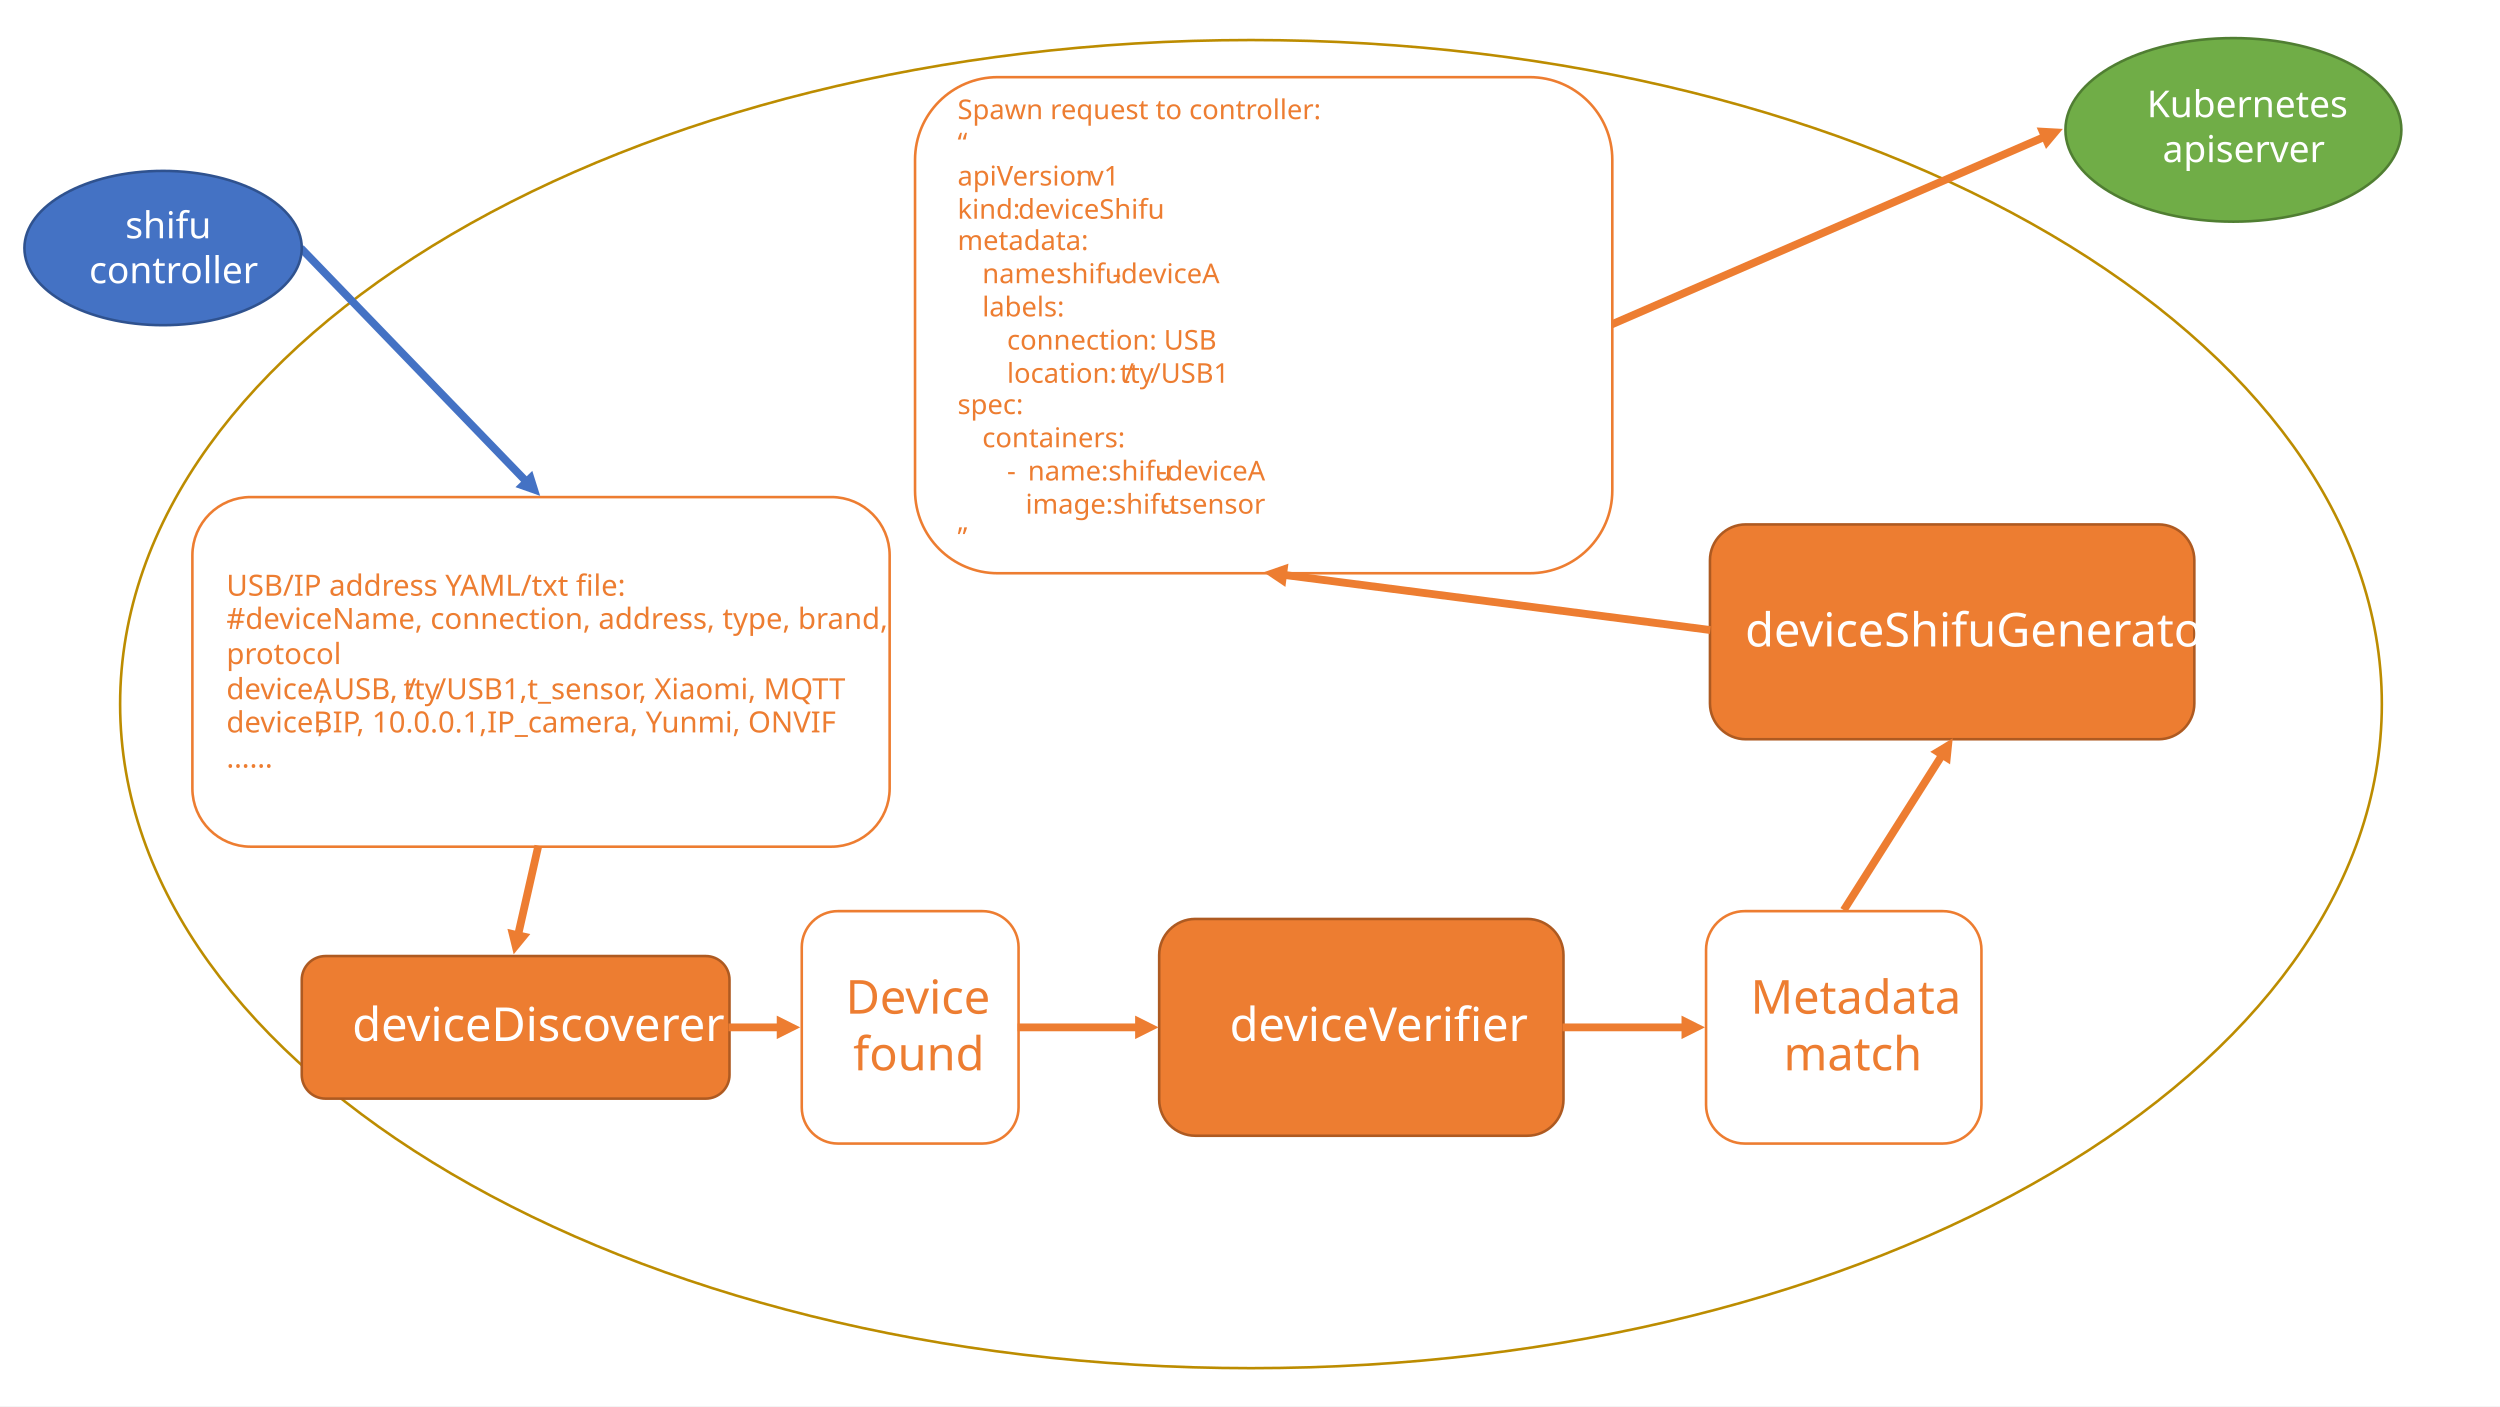
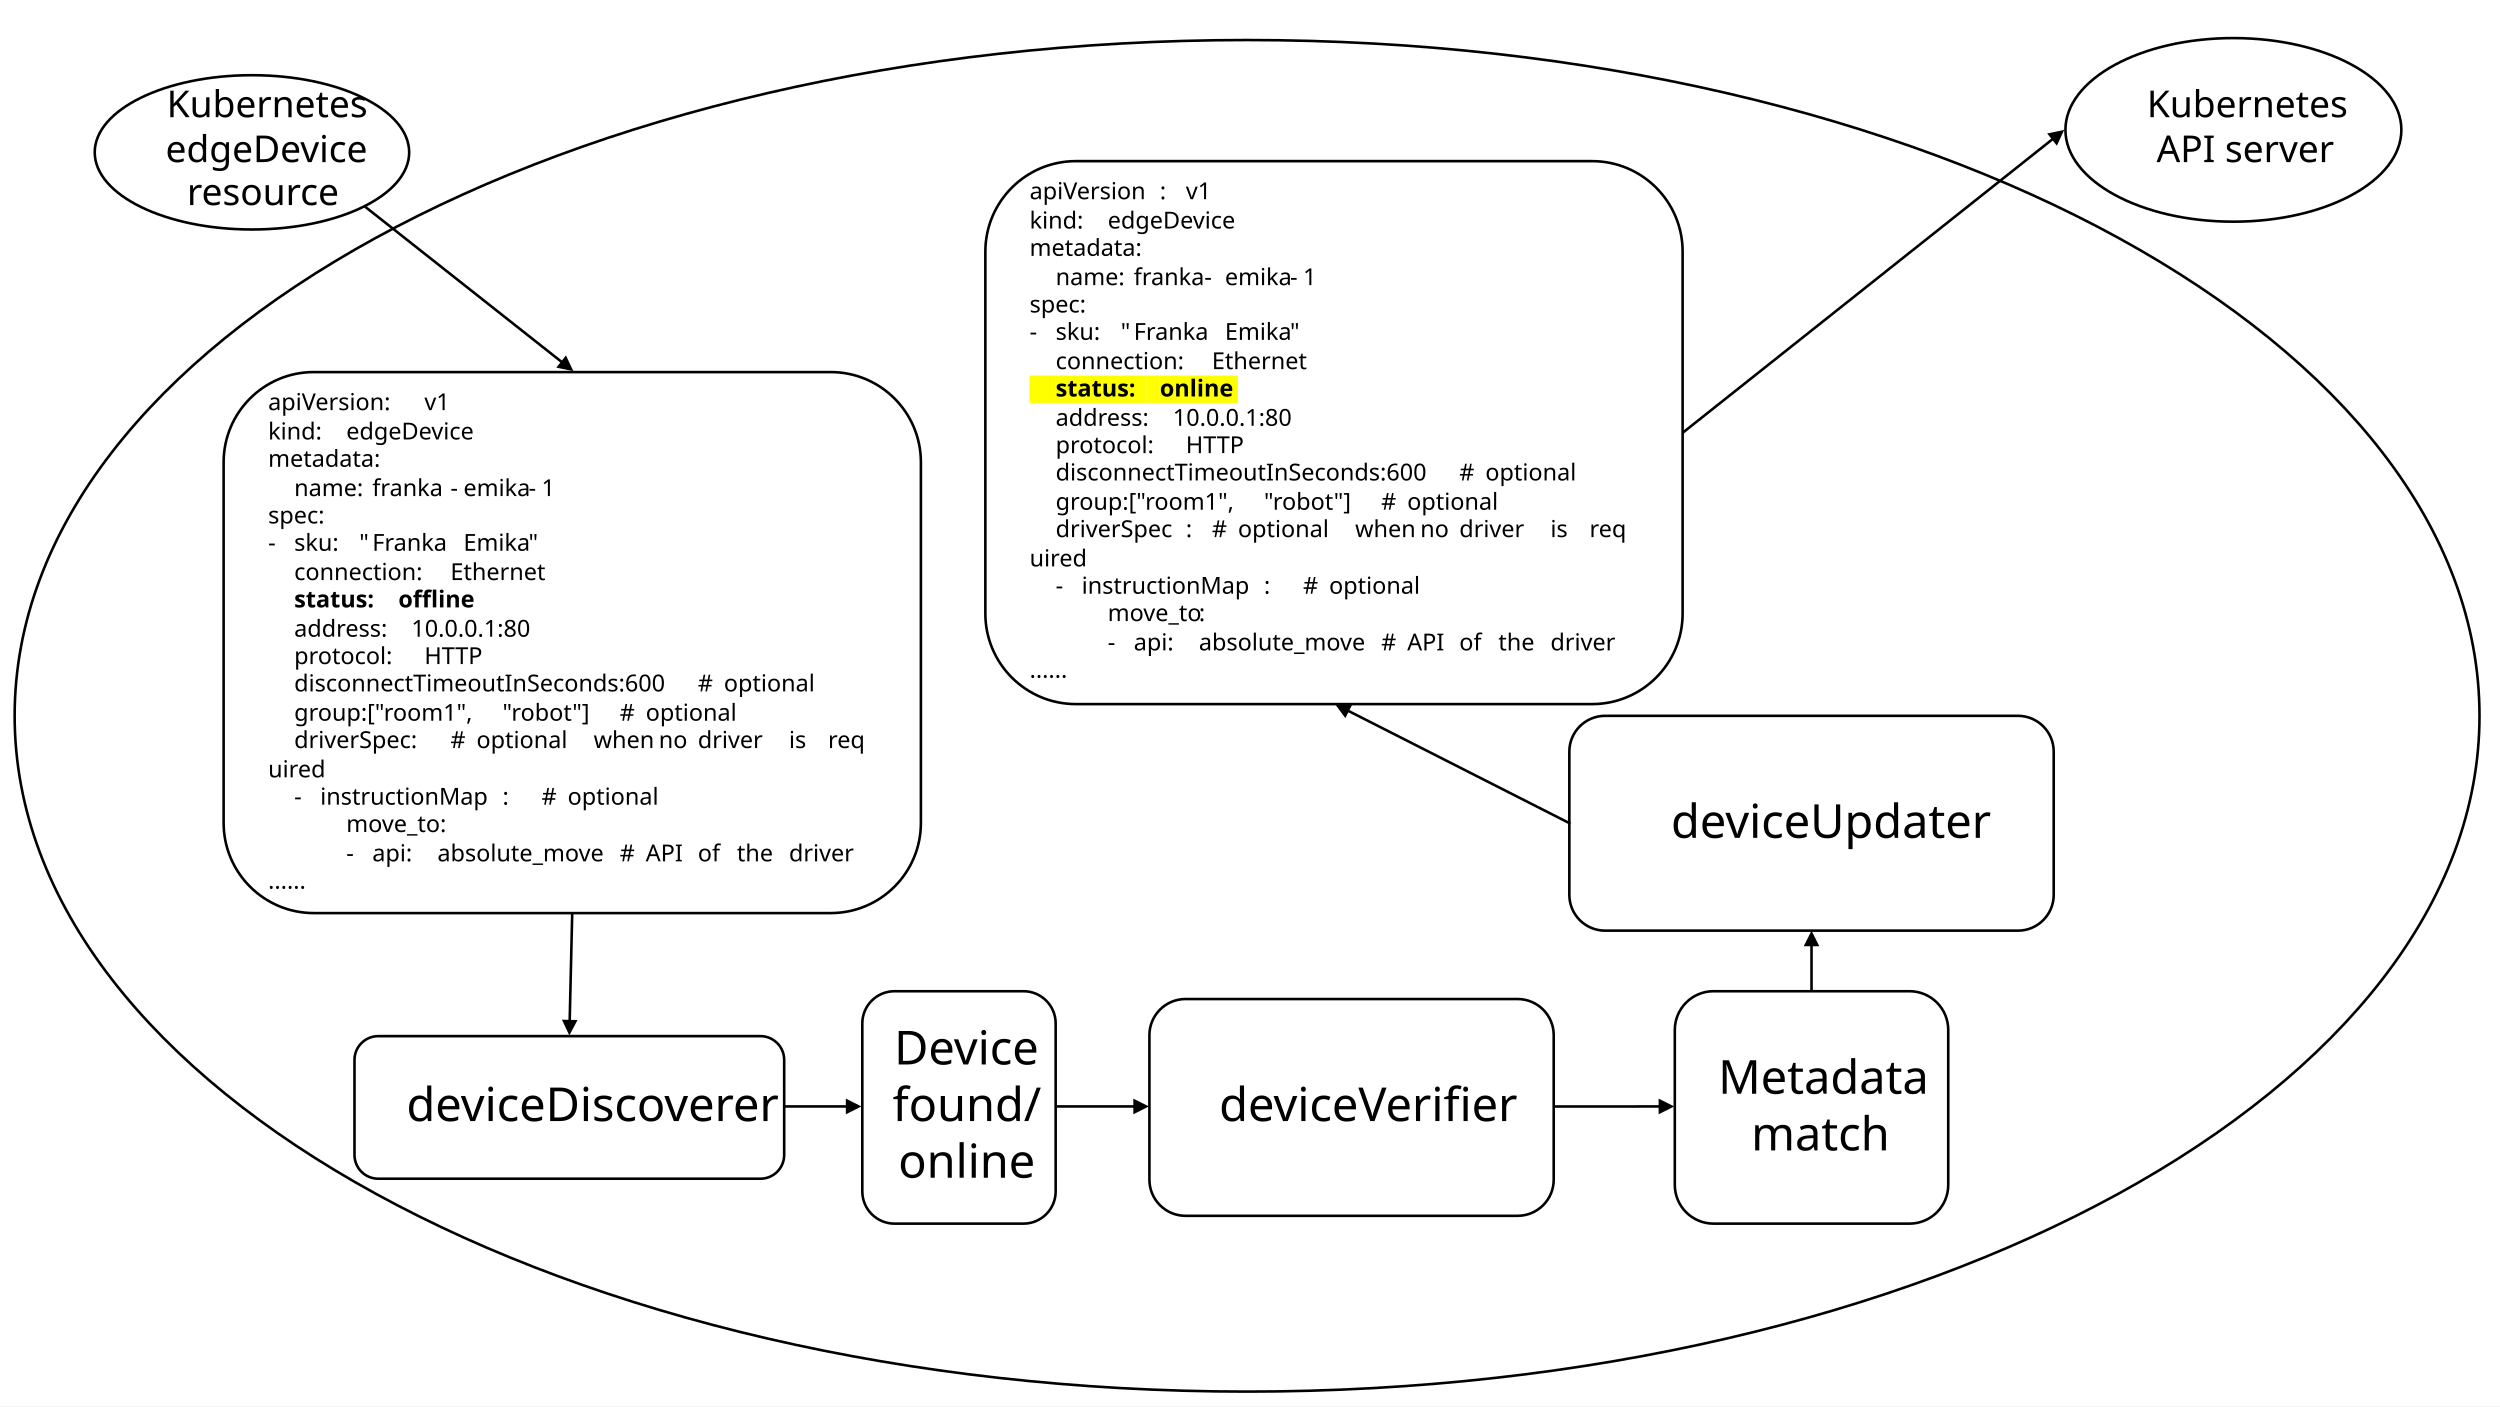
<svg xmlns="http://www.w3.org/2000/svg" width="1280" height="720" overflow="hidden">
  <defs>
    <clipPath id="clip0">
      <rect x="0" y="0" width="1280" height="720" />
    </clipPath>
  </defs>
  <g clip-path="url(#clip0)">
    <rect x="0" y="0" width="1280" height="720" fill="#FFFFFF" />
-     <path d="M61.5 360.5C61.5 172.723 320.727 20.5 640.5 20.5 960.273 20.5 1219.5 172.723 1219.5 360.5 1219.5 548.277 960.273 700.5 640.5 700.5 320.727 700.5 61.5 548.277 61.5 360.5Z" stroke="#BC8C00" stroke-width="1.333" stroke-miterlimit="8" fill="none" fill-rule="evenodd" />
-     <path d="M98.5 284.334C98.5 267.857 111.857 254.5 128.334 254.5L425.666 254.5C442.143 254.5 455.5 267.857 455.5 284.334L455.5 403.666C455.5 420.143 442.143 433.5 425.666 433.5L128.334 433.5C111.857 433.5 98.5 420.143 98.5 403.666Z" stroke="#ED7D31" stroke-width="1.333" stroke-miterlimit="8" fill="#FFFFFF" fill-rule="evenodd" />
-     <text fill="#ED7D31" font-family="Calibri,Calibri_MSFontService,sans-serif" font-weight="400" font-size="15" transform="translate(115.909 305)">USB/IP address YAML/txt file:<tspan font-size="15" x="0" y="17">#deviceName, connection, address, type, brand, </tspan>
-       <tspan font-size="15" x="0" y="35">protocol</tspan>
-       <tspan font-size="15" x="0" y="53">deviceA</tspan>
-       <tspan font-size="15" x="47" y="53">, USB, /</tspan>
-       <tspan font-size="15" x="90.667" y="53">tty</tspan>
-       <tspan font-size="15" x="107" y="53">/USB1, </tspan>t_sensor, Xiaomi, MQTT<tspan font-size="15" x="0" y="70">deviceB</tspan>
-       <tspan font-size="15" x="46.5" y="70">, IP, 10.0.0.1, </tspan>IP_camera, Yunmi, ONVIF<tspan font-size="15" x="0" y="88">……</tspan>
+     <path d="M7.5 366.5C7.5 175.41 290.008 20.5 638.5 20.5 986.992 20.5 1269.5 175.41 1269.5 366.5 1269.5 557.591 986.992 712.5 638.5 712.5 290.008 712.5 7.5 557.591 7.5 366.5Z" stroke="#000000" stroke-width="1.333" stroke-miterlimit="8" fill="#FFFFFF" fill-rule="evenodd" />
+     <path d="M114.5 236.668C114.5 211.17 135.17 190.5 160.668 190.5L425.333 190.5C450.83 190.5 471.5 211.17 471.5 236.668L471.5 421.332C471.5 446.83 450.83 467.5 425.333 467.5L160.668 467.5C135.17 467.5 114.5 446.83 114.5 421.332Z" stroke="#000000" stroke-width="1.333" stroke-miterlimit="8" fill="#FFFFFF" fill-rule="evenodd" />
+     <text font-family="Consolas,Consolas_MSFontService,sans-serif" font-weight="400" font-size="12" transform="translate(137.279 210)">apiVersion:<tspan font-size="12" x="80" y="0">v1</tspan>
+       <tspan font-size="12" x="0" y="15">kind:</tspan>
+       <tspan font-size="12" x="40" y="15">edgeDevice</tspan>
+       <tspan font-size="12" x="0" y="29">metadata:</tspan>
+       <tspan font-size="12" x="13.333" y="44">name:</tspan>
+       <tspan font-size="12" x="53.333" y="44">franka</tspan>
+       <tspan font-size="12" x="93.333" y="44">-</tspan>
+       <tspan font-size="12" x="100" y="44">emika</tspan>
+       <tspan font-size="12" x="133.333" y="44">-</tspan>
+       <tspan font-size="12" x="140" y="44">1</tspan>
+       <tspan font-size="12" x="0" y="58">spec:</tspan>
+       <tspan font-size="12" x="0" y="72">-</tspan>
+       <tspan font-size="12" x="13.333" y="72">sku</tspan>:<tspan font-size="12" x="46.667" y="72">"</tspan>
+       <tspan font-size="12" x="53.333" y="72">Franka</tspan>
+       <tspan font-size="12" x="100" y="72">Emika</tspan>
+       <tspan font-size="12" x="133.333" y="72">"</tspan>
+       <tspan font-size="12" x="13.333" y="87">connection:</tspan>
+       <tspan font-size="12" x="93.333" y="87">Ethernet</tspan>
+       <tspan font-weight="700" font-size="12" x="13.333" y="101">status:</tspan>
+       <tspan font-weight="700" font-size="12" x="66.667" y="101">offline</tspan>
+       <tspan font-size="12" x="13.333" y="116">address:</tspan>
+       <tspan font-size="12" x="73.333" y="116">10.0.0.1:80</tspan>
+       <tspan font-size="12" x="13.333" y="130">protocol:</tspan>
+       <tspan font-size="12" x="80" y="130">HTTP</tspan>
+       <tspan font-size="12" x="13.333" y="144">disconnectTimeoutInSeconds:600</tspan>
+       <tspan font-size="12" x="220" y="144">#</tspan>
+       <tspan font-size="12" x="233.333" y="144">optional</tspan>
+       <tspan font-size="12" x="13.333" y="159">group:["room1",</tspan>
+       <tspan font-size="12" x="120" y="159">"robot"]</tspan>
+       <tspan font-size="12" x="180" y="159">#</tspan>
+       <tspan font-size="12" x="193.333" y="159">optional</tspan>
+       <tspan font-size="12" x="13.333" y="173">driverSpec</tspan>:<tspan font-size="12" x="93.333" y="173">#</tspan>
+       <tspan font-size="12" x="106.667" y="173">optional</tspan>
+       <tspan font-size="12" x="166.667" y="173">when</tspan>
+       <tspan font-size="12" x="200" y="173">no</tspan>
+       <tspan font-size="12" x="220" y="173">driver</tspan>
+       <tspan font-size="12" x="266.667" y="173">is</tspan>
+       <tspan font-size="12" x="286.667" y="173">req</tspan>
+       <tspan font-size="12" x="0" y="188">uired</tspan>
+       <tspan font-size="12" x="13.333" y="202">-</tspan>
+       <tspan font-size="12" x="26.667" y="202">instructionMap</tspan>
+       <tspan font-size="12" x="120" y="202">:</tspan>
+       <tspan font-size="12" x="140" y="202">#</tspan>
+       <tspan font-size="12" x="153.333" y="202">optional</tspan>
+       <tspan font-size="12" x="40" y="216">move_to</tspan>:<tspan font-size="12" x="40" y="231">-</tspan>
+       <tspan font-size="12" x="53.333" y="231">api</tspan>:<tspan font-size="12" x="86.667" y="231">absolute_move</tspan>
+       <tspan font-size="12" x="180" y="231">#</tspan>
+       <tspan font-size="12" x="193.333" y="231">API</tspan>
+       <tspan font-size="12" x="220" y="231">of</tspan>
+       <tspan font-size="12" x="240" y="231">the</tspan>
+       <tspan font-size="12" x="266.667" y="231">driver</tspan>
+       <tspan font-size="12" x="0" y="245">......</tspan>
    </text>
-     <path d="M154.5 501.667C154.5 494.947 159.947 489.5 166.667 489.5L361.333 489.5C368.053 489.5 373.5 494.947 373.5 501.667L373.5 550.333C373.5 557.053 368.053 562.5 361.333 562.5L166.667 562.5C159.947 562.5 154.5 557.053 154.5 550.333Z" stroke="#AE5A21" stroke-width="1.333" stroke-miterlimit="8" fill="#ED7D31" fill-rule="evenodd" />
-     <text fill="#FFFFFF" font-family="Calibri,Calibri_MSFontService,sans-serif" font-weight="400" font-size="24" transform="translate(180.371 533)">deviceDiscoverer</text>
-     <path d="M410.5 485C410.5 474.783 418.783 466.5 429 466.5L503 466.5C513.217 466.5 521.5 474.783 521.5 485L521.5 567C521.5 577.217 513.217 585.5 503 585.5L429 585.5C418.783 585.5 410.5 577.217 410.5 567Z" stroke="#ED7D31" stroke-width="1.333" stroke-miterlimit="8" fill="#FFFFFF" fill-rule="evenodd" />
-     <text fill="#ED7D31" font-family="Calibri,Calibri_MSFontService,sans-serif" font-weight="400" font-size="24" transform="translate(432.971 519)">Device <tspan font-size="24" x="3.86" y="29">found</tspan>
+     <path d="M181.5 542.667C181.5 535.947 186.947 530.5 193.667 530.5L389.333 530.5C396.053 530.5 401.5 535.947 401.5 542.667L401.5 591.333C401.5 598.053 396.053 603.5 389.333 603.5L193.667 603.5C186.947 603.5 181.5 598.053 181.5 591.333Z" stroke="#000000" stroke-width="1.333" stroke-miterlimit="8" fill="#FFFFFF" fill-rule="evenodd" />
+     <text font-family="Calibri,Calibri_MSFontService,sans-serif" font-weight="400" font-size="24" transform="translate(208.112 574)">deviceDiscoverer</text>
+     <path d="M441.5 524C441.5 514.888 448.888 507.5 458 507.5L524 507.5C533.113 507.5 540.5 514.888 540.5 524L540.5 610C540.5 619.113 533.113 626.5 524 626.5L458 626.5C448.888 626.5 441.5 619.113 441.5 610Z" stroke="#000000" stroke-width="1.333" stroke-miterlimit="8" fill="#FFFFFF" fill-rule="evenodd" />
+     <text font-family="Calibri,Calibri_MSFontService,sans-serif" font-weight="400" font-size="24" transform="translate(457.81 545)">Device <tspan font-size="24" x="-0.807" y="29">found/</tspan>
+       <tspan font-size="24" x="2.107" y="58">online</tspan>
    </text>
-     <path d="M155.438 125.61 271.054 245.299 268.177 248.078 152.562 128.39ZM272.541 241.081 276.563 253.881 263.91 249.418Z" fill="#4472C4" />
-     <path d="M12.5 127C12.5 105.185 44.288 87.5 83.5 87.5 122.712 87.5 154.5 105.185 154.5 127 154.5 148.815 122.712 166.5 83.5 166.5 44.288 166.5 12.5 148.815 12.5 127Z" stroke="#2F528F" stroke-width="1.333" stroke-miterlimit="8" fill="#4472C4" fill-rule="evenodd" />
-     <text fill="#FFFFFF" font-family="Calibri,Calibri_MSFontService,sans-serif" font-weight="400" font-size="19" transform="translate(64.1423 122)">shifu<tspan font-size="19" x="-18.52" y="23">controller</tspan>
+     <path d="M186.913 104.977 288.753 185.397 287.926 186.444 186.087 106.023ZM289.772 181.955 293.572 190.052 284.814 188.233Z" />
+     <path d="M48.5 78C48.5 56.185 84.541 38.5 129 38.5 173.459 38.5 209.5 56.185 209.5 78 209.5 99.815 173.459 117.5 129 117.5 84.541 117.5 48.5 99.815 48.5 78Z" stroke="#000000" stroke-width="1.333" stroke-miterlimit="8" fill="#FFFFFF" fill-rule="evenodd" />
+     <text font-family="Calibri,Calibri_MSFontService,sans-serif" font-weight="400" font-size="19" transform="translate(85.3495 60)">Kubernetes <tspan font-size="19" x="-0.593" y="23">edgeDevice</tspan>
+       <tspan font-size="19" x="10.38" y="45">resource</tspan>
    </text>
-     <path d="M1.95-0.443 12.371 45.419 8.47 46.305-1.95 0.443ZM15.828 42.582 12.636 55.613 4.126 45.241Z" fill="#ED7D31" transform="matrix(-1 0 0 1 275.636 433)" />
-     <path d="M5.72179e-06-2 26.697-2 26.697 2-5.72179e-06 2ZM24.697-6 36.697 0 24.697 6Z" fill="#ED7D31" transform="matrix(1 0 0 -1 373 526)" />
-     <path d="M0.795-1.835 222.8 94.364 221.21 98.034-0.795 1.835ZM222.555 89.898 231.18 100.175 217.784 100.909Z" fill="#ED7D31" transform="matrix(1 0 0 -1 825 166.175)" />
-     <path d="M593.5 489C593.5 478.783 601.783 470.5 612 470.5L782 470.5C792.217 470.5 800.5 478.783 800.5 489L800.5 563C800.5 573.217 792.217 581.5 782 581.5L612 581.5C601.783 581.5 593.5 573.217 593.5 563Z" stroke="#AE5A21" stroke-width="1.333" stroke-miterlimit="8" fill="#ED7D31" fill-rule="evenodd" />
-     <text fill="#FFFFFF" font-family="Calibri,Calibri_MSFontService,sans-serif" font-weight="400" font-size="24" transform="translate(629.584 533)">deviceVerifier</text>
-     <path d="M521 524 583.183 524 583.183 528 521 528ZM581.183 520 593.183 526 581.183 532Z" fill="#ED7D31" />
-     <path d="M875.5 286.834C875.5 276.708 883.708 268.5 893.834 268.5L1105.17 268.5C1115.29 268.5 1123.5 276.708 1123.5 286.834L1123.5 360.166C1123.5 370.292 1115.29 378.5 1105.17 378.5L893.834 378.5C883.708 378.5 875.5 370.292 875.5 360.166Z" stroke="#AE5A21" stroke-width="1.333" stroke-miterlimit="8" fill="#ED7D31" fill-rule="evenodd" />
-     <text fill="#FFFFFF" font-family="Calibri,Calibri_MSFontService,sans-serif" font-weight="400" font-size="24" transform="translate(893.512 331)">deviceShifuGenerator</text>
-     <path d="M1.689-1.071 52.129 78.479 48.75 80.621-1.689 1.071ZM54.436 74.648 55.794 87.995 44.301 81.073Z" fill="#ED7D31" transform="matrix(1 0 0 -1 944 465.995)" />
-     <path d="M468.5 81.834C468.5 58.454 487.454 39.5 510.834 39.5L783.166 39.5C806.546 39.5 825.5 58.454 825.5 81.834L825.5 251.166C825.5 274.546 806.546 293.5 783.166 293.5L510.834 293.5C487.454 293.5 468.5 274.546 468.5 251.166Z" stroke="#ED7D31" stroke-width="1.333" stroke-miterlimit="8" fill="#FFFFFF" fill-rule="evenodd" />
-     <text fill="#ED7D31" font-family="Calibri,Calibri_MSFontService,sans-serif" font-weight="400" font-size="14" transform="translate(490.25 61)">Spawn request to controller:<tspan font-size="14" x="0" y="17">“</tspan>
-       <tspan font-size="14" x="0" y="34">apiVersion</tspan>
-       <tspan font-size="14" x="60.333" y="34">: v1</tspan>
-       <tspan font-size="14" x="0" y="51">kind: </tspan>
-       <tspan font-size="14" x="31" y="51">deviceShifu</tspan>
-       <tspan font-size="14" x="0" y="67">metadata:</tspan>
-       <tspan font-size="14" x="12.667" y="84">name: </tspan>
-       <tspan font-size="14" x="51.667" y="84">shifu</tspan>
-       <tspan font-size="14" x="79.333" y="84">-</tspan>
-       <tspan font-size="14" x="83.667" y="84">deviceA</tspan>
-       <tspan font-size="14" x="12.667" y="101">labels:</tspan>
-       <tspan font-size="14" x="25.333" y="118">connection: USB</tspan>
-       <tspan font-size="14" x="25.333" y="135">location: /</tspan>
-       <tspan font-size="14" x="83.167" y="135">tty</tspan>
-       <tspan font-size="14" x="98.833" y="135">/USB1</tspan>
-       <tspan font-size="14" x="0" y="151">spec:</tspan>
-       <tspan font-size="14" x="12.667" y="168">containers:</tspan>
-       <tspan font-size="14" x="25.333" y="185">-</tspan>
-       <tspan font-size="14" x="36" y="185">name: </tspan>shifu<tspan font-size="14" x="102.667" y="185">-</tspan>
-       <tspan font-size="14" x="107" y="185">deviceA</tspan>
-       <tspan font-size="14" x="34.833" y="202">image: </tspan>shifu<tspan font-size="14" x="104" y="202">-</tspan>
-       <tspan font-size="14" x="108.333" y="202">tsensor</tspan>
-       <tspan font-size="14" x="0" y="219">”</tspan>
+     <path d="M0.666-0.016 1.986 55.983 0.653 56.014-0.666 0.016ZM5.287 54.571 1.476 62.663-2.711 54.76Z" transform="matrix(-1 0 0 1 292.976 467.5)" />
+     <path d="M1.76912e-06-0.667 32.896-0.667 32.896 0.667-1.76912e-06 0.667ZM31.563-4 39.563 0 31.563 4Z" transform="matrix(1 0 0 -1 401.5 566.5)" />
+     <path d="M0.414-0.522 190.588 150.432 189.76 151.476-0.414 0.522ZM191.617 146.992 195.396 155.099 186.643 153.258Z" transform="matrix(1 0 0 -1 861.5 221.599)" />
+     <path d="M588.5 530C588.5 519.783 596.783 511.5 607 511.5L777 511.5C787.217 511.5 795.5 519.783 795.5 530L795.5 604C795.5 614.217 787.217 622.5 777 622.5L607 622.5C596.783 622.5 588.5 614.217 588.5 604Z" stroke="#000000" stroke-width="1.333" stroke-miterlimit="8" fill="#FFFFFF" fill-rule="evenodd" />
+     <text font-family="Calibri,Calibri_MSFontService,sans-serif" font-weight="400" font-size="24" transform="translate(624.223 574)">deviceVerifier</text>
+     <path d="M540.5 565.833 581.586 565.833 581.586 567.167 540.5 567.167ZM580.252 562.5 588.252 566.5 580.252 570.5Z" />
+     <path d="M803.5 384.834C803.5 374.708 811.708 366.5 821.834 366.5L1033.17 366.5C1043.29 366.5 1051.5 374.708 1051.5 384.834L1051.5 458.166C1051.5 468.292 1043.29 476.5 1033.17 476.5L821.834 476.5C811.708 476.5 803.5 468.292 803.5 458.166Z" stroke="#000000" stroke-width="1.333" stroke-miterlimit="8" fill="#FFFFFF" fill-rule="evenodd" />
+     <text font-family="Calibri,Calibri_MSFontService,sans-serif" font-weight="400" font-size="24" transform="translate(855.562 429)">deviceUpdater</text>
+     <path d="M926.833 507.412 926.833 483.167 928.167 483.167 928.167 507.412ZM923.5 484.5 927.5 476.5 931.5 484.5Z" />
+     <path d="M504.5 128.834C504.5 103.245 525.245 82.5 550.834 82.5L815.166 82.5C840.755 82.5 861.5 103.245 861.5 128.834L861.5 314.166C861.5 339.755 840.755 360.5 815.166 360.5L550.834 360.5C525.245 360.5 504.5 339.755 504.5 314.166Z" stroke="#000000" stroke-width="1.333" stroke-miterlimit="8" fill="#FFFFFF" fill-rule="evenodd" />
+     <path d="M527.149 192.279 540.483 192.279 540.483 206.279 527.149 206.279Z" fill="#FFFF00" fill-rule="evenodd" />
+     <path d="M540.483 192.279 587.149 192.279 587.149 206.279 540.483 206.279Z" fill="#FFFF00" fill-rule="evenodd" />
+     <path d="M587.149 192.279 593.816 192.279 593.816 206.279 587.149 206.279Z" fill="#FFFF00" fill-rule="evenodd" />
+     <path d="M593.816 192.279 633.816 192.279 633.816 206.279 593.816 206.279Z" fill="#FFFF00" fill-rule="evenodd" />
+     <text font-family="Consolas,Consolas_MSFontService,sans-serif" font-weight="400" font-size="12" transform="translate(527.149 102)">apiVersion<tspan font-size="12" x="66.667" y="0">:</tspan>
+       <tspan font-size="12" x="80" y="0">v1</tspan>
+       <tspan font-size="12" x="0" y="15">kind:</tspan>
+       <tspan font-size="12" x="40" y="15">edgeDevice</tspan>
+       <tspan font-size="12" x="0" y="29">metadata:</tspan>
+       <tspan font-size="12" x="13.333" y="44">name:</tspan>
+       <tspan font-size="12" x="53.333" y="44">franka</tspan>-<tspan font-size="12" x="100" y="44">emika</tspan>
+       <tspan font-size="12" x="133.333" y="44">-</tspan>
+       <tspan font-size="12" x="140" y="44">1</tspan>
+       <tspan font-size="12" x="0" y="58">spec:</tspan>
+       <tspan font-size="12" x="0" y="72">-</tspan>
+       <tspan font-size="12" x="13.333" y="72">sku</tspan>:<tspan font-size="12" x="46.667" y="72">"</tspan>
+       <tspan font-size="12" x="53.333" y="72">Franka</tspan>
+       <tspan font-size="12" x="100" y="72">Emika</tspan>
+       <tspan font-size="12" x="133.333" y="72">"</tspan>
+       <tspan font-size="12" x="13.333" y="87">connection:</tspan>
+       <tspan font-size="12" x="93.333" y="87">Ethernet</tspan>
+       <tspan font-size="12" x="0" y="101">  </tspan>
+       <tspan font-weight="700" font-size="12" x="13.333" y="101">status:</tspan>
+       <tspan font-weight="700" font-size="12" x="60" y="101"> </tspan>
+       <tspan font-weight="700" font-size="12" x="66.667" y="101">online</tspan>
+       <tspan font-size="12" x="13.333" y="116">address:</tspan>
+       <tspan font-size="12" x="73.333" y="116">10.0.0.1:80</tspan>
+       <tspan font-size="12" x="13.333" y="130">protocol:</tspan>
+       <tspan font-size="12" x="80" y="130">HTTP</tspan>
+       <tspan font-size="12" x="13.333" y="144">disconnectTimeoutInSeconds:600</tspan>
+       <tspan font-size="12" x="220" y="144">#</tspan>
+       <tspan font-size="12" x="233.333" y="144">optional</tspan>
+       <tspan font-size="12" x="13.333" y="159">group:["room1",</tspan>
+       <tspan font-size="12" x="120" y="159">"robot"]</tspan>
+       <tspan font-size="12" x="180" y="159">#</tspan>
+       <tspan font-size="12" x="193.333" y="159">optional</tspan>
+       <tspan font-size="12" x="13.333" y="173">driverSpec</tspan>
+       <tspan font-size="12" x="80" y="173">:</tspan>
+       <tspan font-size="12" x="93.333" y="173">#</tspan>
+       <tspan font-size="12" x="106.667" y="173">optional</tspan>
+       <tspan font-size="12" x="166.667" y="173">when</tspan>
+       <tspan font-size="12" x="200" y="173">no</tspan>
+       <tspan font-size="12" x="220" y="173">driver</tspan>
+       <tspan font-size="12" x="266.667" y="173">is</tspan>
+       <tspan font-size="12" x="286.667" y="173">req</tspan>
+       <tspan font-size="12" x="0" y="188">uired</tspan>
+       <tspan font-size="12" x="13.333" y="202">-</tspan>
+       <tspan font-size="12" x="26.667" y="202">instructionMap</tspan>
+       <tspan font-size="12" x="120" y="202">:</tspan>
+       <tspan font-size="12" x="140" y="202">#</tspan>
+       <tspan font-size="12" x="153.333" y="202">optional</tspan>
+       <tspan font-size="12" x="40" y="216">move_to</tspan>
+       <tspan font-size="12" x="86.667" y="216">:</tspan>
+       <tspan font-size="12" x="40" y="231">-</tspan>
+       <tspan font-size="12" x="53.333" y="231">api</tspan>:<tspan font-size="12" x="86.667" y="231">absolute_move</tspan>
+       <tspan font-size="12" x="180" y="231">#</tspan>
+       <tspan font-size="12" x="193.333" y="231">API</tspan>
+       <tspan font-size="12" x="220" y="231">of</tspan>
+       <tspan font-size="12" x="240" y="231">the</tspan>
+       <tspan font-size="12" x="266.667" y="231">driver</tspan>
+       <tspan font-size="12" x="0" y="245">......</tspan>
    </text>
-     <path d="M875.435 324.568 656.661 296.266 657.174 292.299 875.948 320.601ZM658.131 300.49 647 293 659.671 288.589Z" fill="#ED7D31" />
-     <path d="M1057.5 66.5C1057.5 40.543 1096 19.5 1143.5 19.5 1191 19.5 1229.5 40.543 1229.5 66.5 1229.5 92.457 1191 113.5 1143.5 113.5 1096 113.5 1057.5 92.457 1057.5 66.5Z" stroke="#507E32" stroke-width="1.333" stroke-miterlimit="8" fill="#70AD47" fill-rule="evenodd" />
-     <text fill="#FFFFFF" font-family="Calibri,Calibri_MSFontService,sans-serif" font-weight="400" font-size="19" transform="translate(1099.2 60)">Kubernetes <tspan font-size="19" x="8.04" y="23">apiserver</tspan>
+     <path d="M803.721 422.295 689.142 364.113 689.746 362.924 804.325 421.106ZM688.822 367.689 683.5 360.5 692.444 360.556Z" />
+     <path d="M1057.5 66.5C1057.5 40.543 1096 19.5 1143.5 19.5 1191 19.5 1229.5 40.543 1229.5 66.5 1229.5 92.457 1191 113.5 1143.5 113.5 1096 113.5 1057.5 92.457 1057.5 66.5Z" stroke="#000000" stroke-width="1.333" stroke-miterlimit="8" fill="#FFFFFF" fill-rule="evenodd" />
+     <text font-family="Calibri,Calibri_MSFontService,sans-serif" font-weight="400" font-size="19" transform="translate(1099.2 60)">Kubernetes <tspan font-size="19" x="4.953" y="23">API server</tspan>
    </text>
-     <path d="M873.5 486.334C873.5 475.38 882.38 466.5 893.334 466.5L994.666 466.5C1005.62 466.5 1014.5 475.38 1014.5 486.334L1014.5 565.666C1014.5 576.62 1005.62 585.5 994.666 585.5L893.334 585.5C882.38 585.5 873.5 576.62 873.5 565.666Z" stroke="#ED7D31" stroke-width="1.333" stroke-miterlimit="8" fill="#FFFFFF" fill-rule="evenodd" />
-     <text fill="#ED7D31" font-family="Calibri,Calibri_MSFontService,sans-serif" font-weight="400" font-size="24" transform="translate(896.318 519)">Metadata <tspan font-size="24" x="16.873" y="29">match</tspan>
+     <path d="M857.5 527.334C857.5 516.38 866.38 507.5 877.334 507.5L977.666 507.5C988.62 507.5 997.5 516.38 997.5 527.334L997.5 606.666C997.5 617.62 988.62 626.5 977.666 626.5L877.334 626.5C866.38 626.5 857.5 617.62 857.5 606.666Z" stroke="#000000" stroke-width="1.333" stroke-miterlimit="8" fill="#FFFFFF" fill-rule="evenodd" />
+     <text font-family="Calibri,Calibri_MSFontService,sans-serif" font-weight="400" font-size="24" transform="translate(879.728 560)">Metadata <tspan font-size="24" x="16.873" y="29">match</tspan>
    </text>
-     <path d="M800 524 862.941 524 862.941 528 800 528ZM860.941 520 872.941 526 860.941 532Z" fill="#ED7D31" />
+     <path d="M0-0.667 55.046-0.634 55.045 0.699-0 0.667ZM53.715-3.968 61.712 0.037 53.71 4.032Z" transform="matrix(1 0 0 -1 795.5 566.537)" />
  </g>
</svg>
